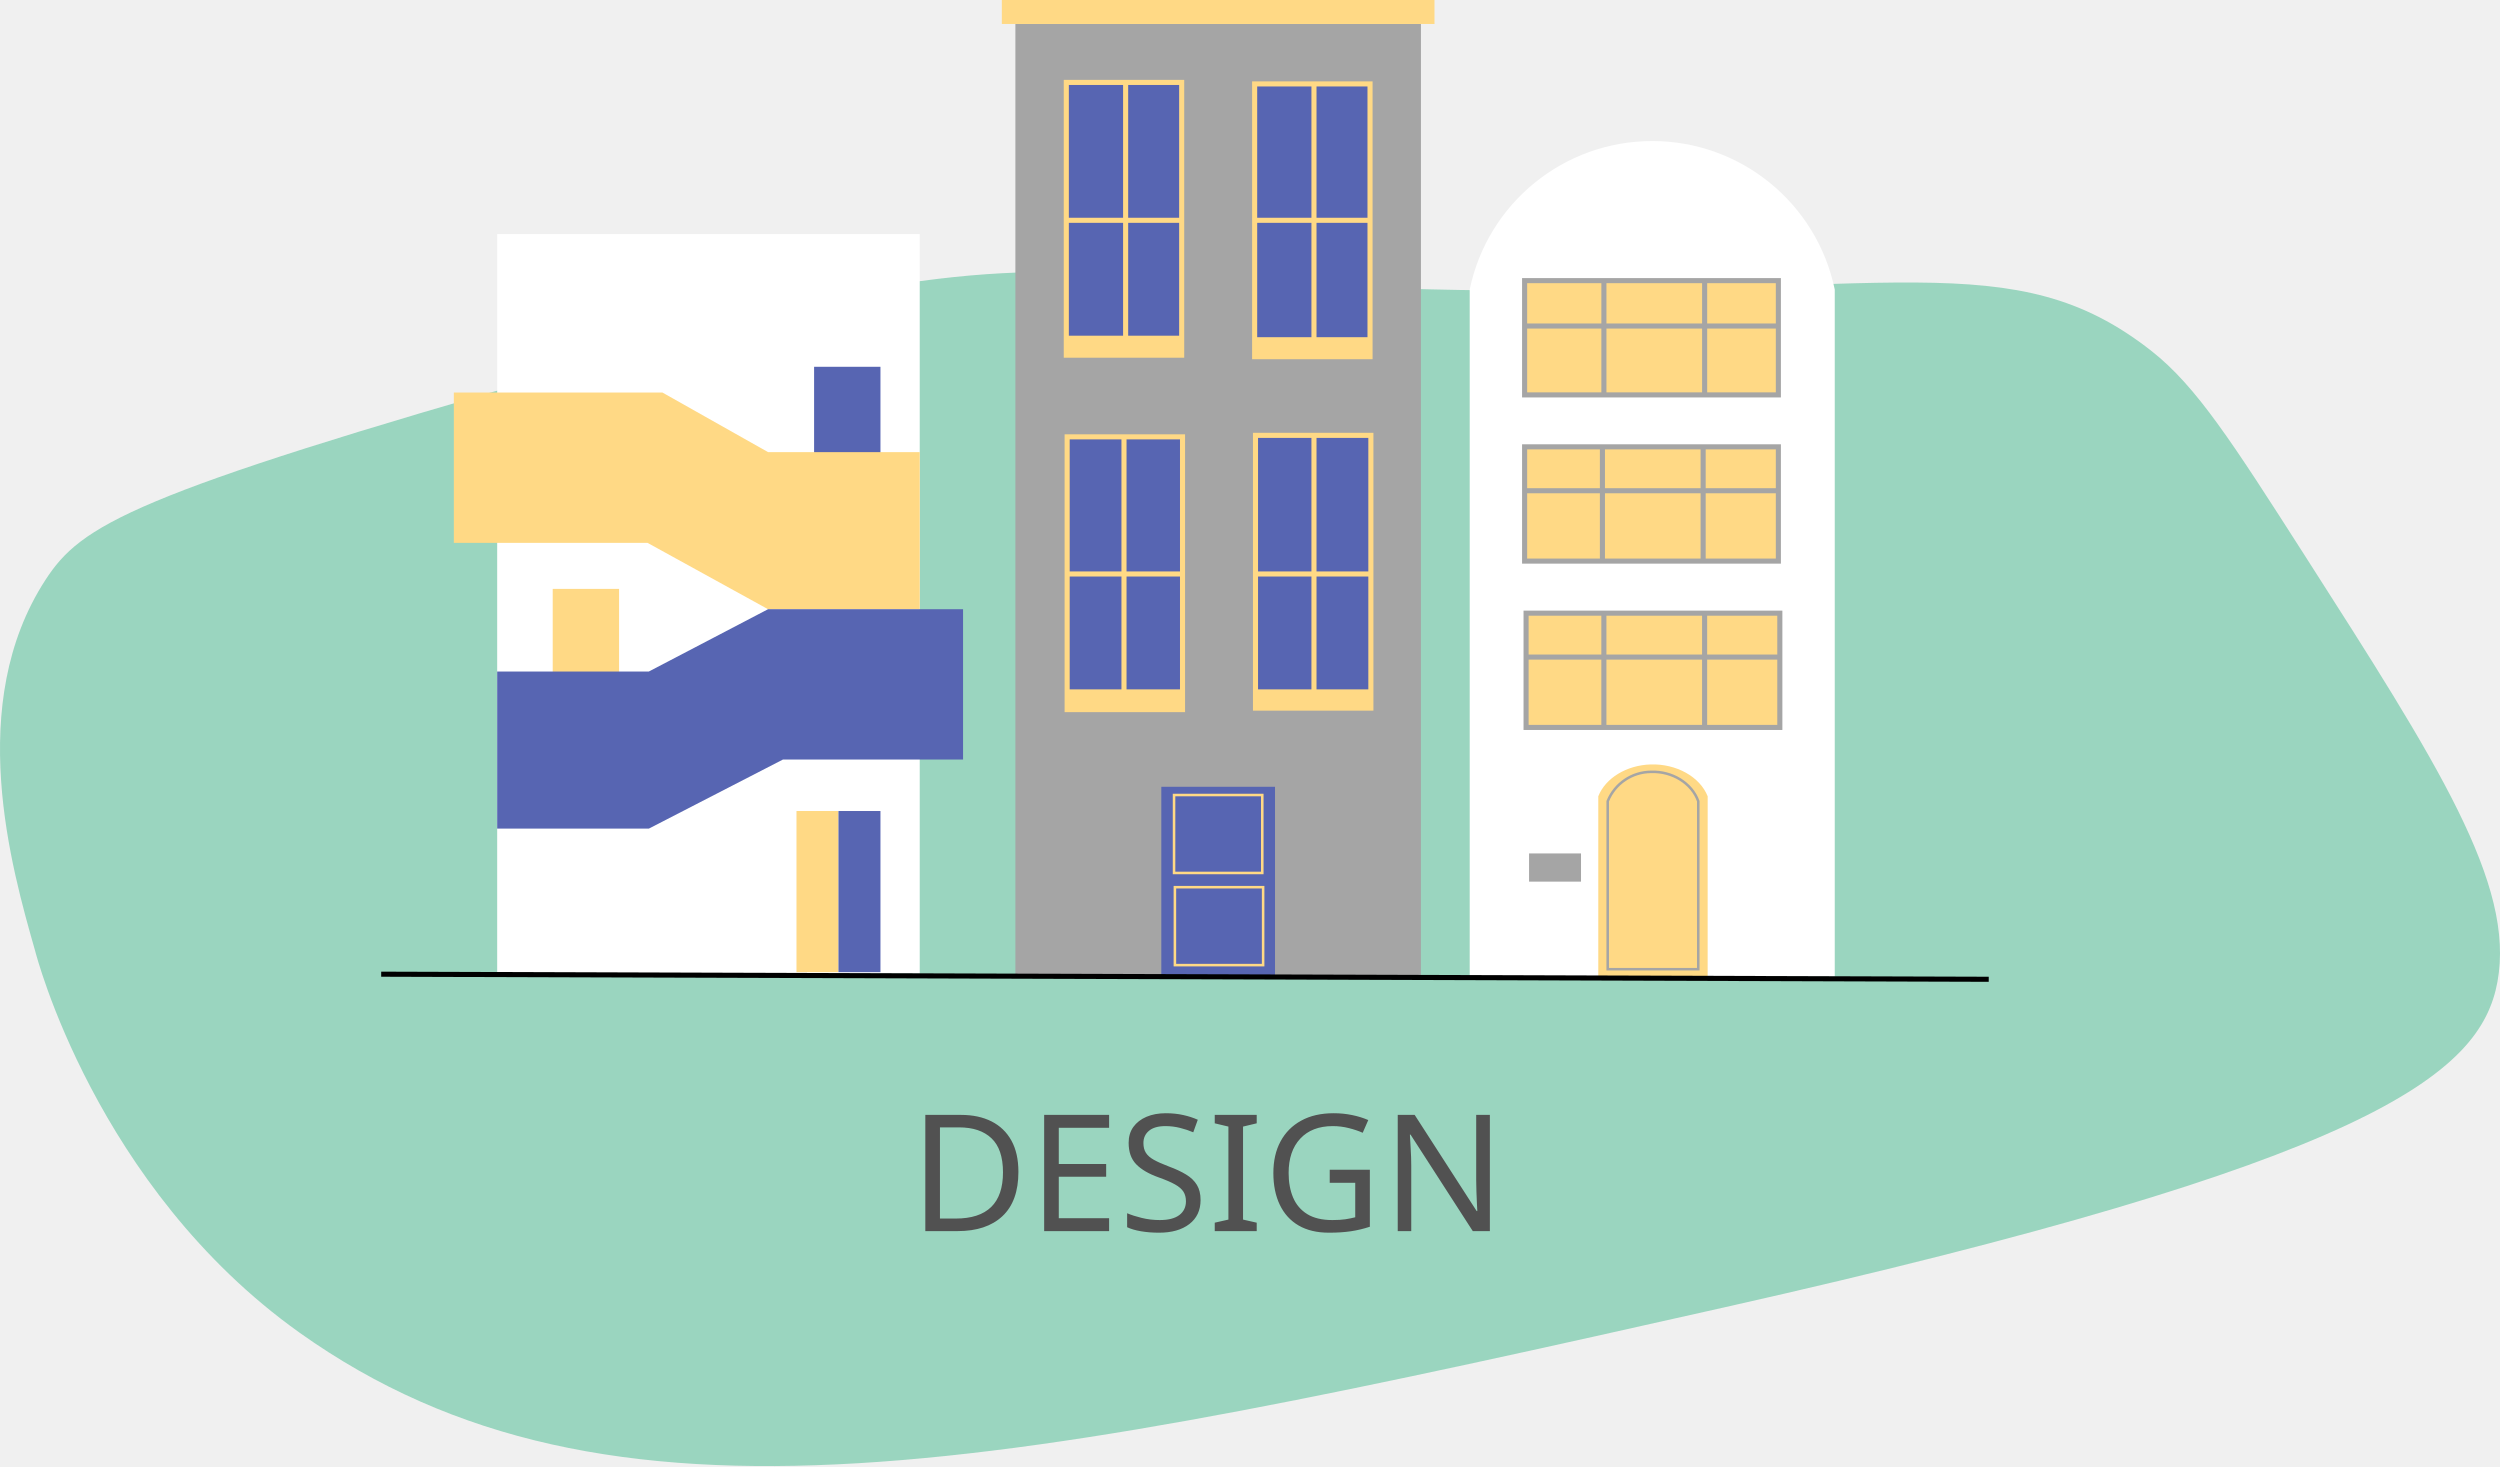
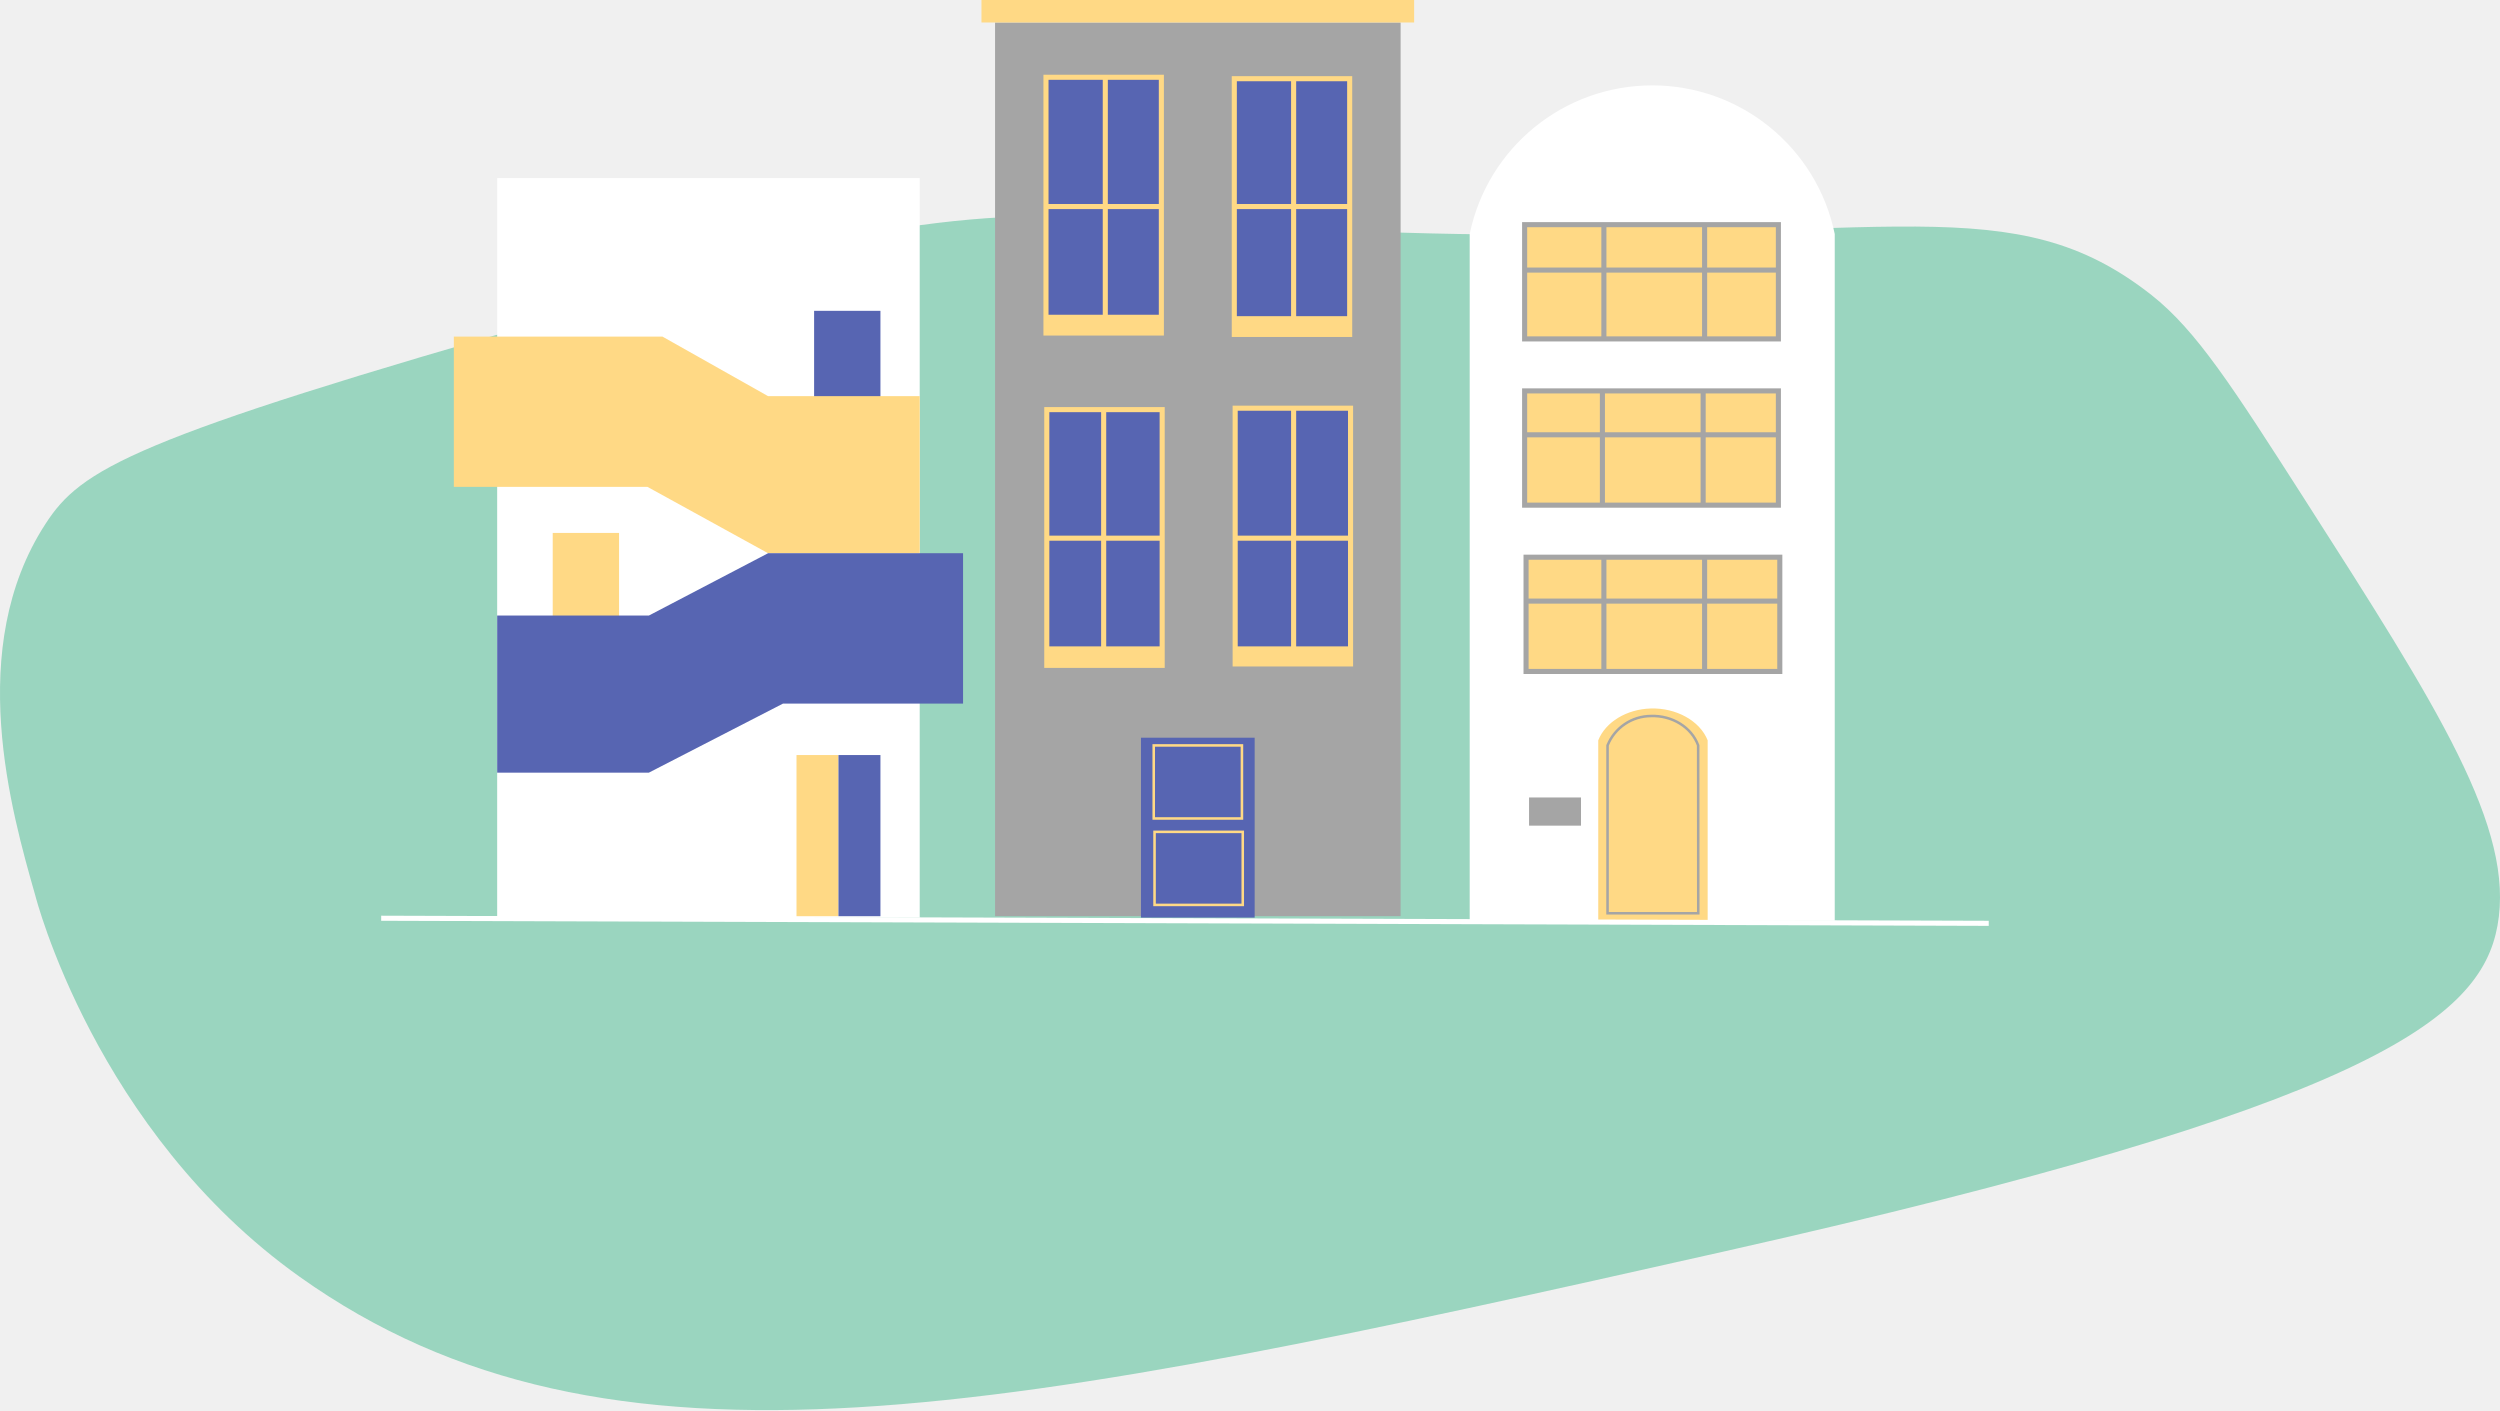
- <svg xmlns="http://www.w3.org/2000/svg" width="491.432" height="288.189" viewBox="0 0 491.432 288.189">
-   <path d="M605,729c7.039-10.834,16.751-16.691,102-41,34.156-9.74,51.234-14.609,59-16,41.467-7.426,54.6-1.1,117,0,84.972,1.495,108.8-9.394,136,12,8.855,6.965,15.9,17.976,30,40,26.373,41.2,41.508,64.848,38,84-3.363,18.36-25.087,35.439-152,64-141.453,31.833-219.29,48.19-280,5-40.268-28.648-52-75-52-75C598.285,785.467,589.142,753.407,605,729Z" transform="translate(-596.069 -615)" fill="#9ad5bf" />
-   <g transform="translate(-596.069 -615)">
-     <rect width="79.717" height="187.36" transform="translate(795.668 619.713)" fill="#a5a5a5" />
-     <rect width="85.053" height="4.713" transform="translate(793 615)" fill="#ffd985" />
-     <rect width="22.681" height="53.616" transform="translate(805.675 631.203)" fill="#5765b2" stroke="#ffd985" stroke-miterlimit="10" stroke-width="1" />
-     <rect width="22.681" height="53.616" transform="translate(842.698 631.497)" fill="#5765b2" stroke="#ffd985" stroke-miterlimit="10" stroke-width="1" />
-     <rect width="22.681" height="53.616" transform="translate(805.841 700.873)" fill="#5765b2" stroke="#ffd985" stroke-miterlimit="10" stroke-width="1" />
-     <rect width="22.681" height="53.616" transform="translate(842.865 700.579)" fill="#5765b2" stroke="#ffd985" stroke-miterlimit="10" stroke-width="1" />
-     <rect width="22.347" height="37.708" transform="translate(824.353 769.661)" fill="#5765b2" />
-     <line y2="53.763" transform="translate(817.015 700.726)" fill="none" stroke="#ffd985" stroke-miterlimit="10" stroke-width="1" />
-     <line y2="53.763" transform="translate(817.337 630.995)" fill="none" stroke="#ffd985" stroke-miterlimit="10" stroke-width="1" />
-     <line y2="53.763" transform="translate(854.36 631.289)" fill="none" stroke="#ffd985" stroke-miterlimit="10" stroke-width="1" />
-     <line y2="53.763" transform="translate(854.36 700.518)" fill="none" stroke="#ffd985" stroke-miterlimit="10" stroke-width="1" />
-     <line x2="22.681" transform="translate(805.675 658.305)" fill="none" stroke="#ffd985" stroke-miterlimit="10" stroke-width="1" />
-     <line x2="22.681" transform="translate(842.698 658.305)" fill="none" stroke="#ffd985" stroke-miterlimit="10" stroke-width="1" />
-     <line x2="22.681" transform="translate(806.008 727.829)" fill="none" stroke="#ffd985" stroke-miterlimit="10" stroke-width="1" />
-     <line x2="22.681" transform="translate(843.031 727.829)" fill="none" stroke="#ffd985" stroke-miterlimit="10" stroke-width="1" />
-     <rect width="22.681" height="3.83" transform="translate(805.675 680.989)" fill="#ffd985" />
-     <rect width="22.681" height="3.83" transform="translate(842.698 681.283)" fill="#ffd985" />
-     <rect width="22.681" height="3.83" transform="translate(805.675 750.512)" fill="#ffd985" />
-     <rect width="22.681" height="3.83" transform="translate(842.698 750.512)" fill="#ffd985" />
-     <rect width="17.344" height="15.319" transform="translate(826.854 771.281)" fill="none" stroke="#ffd985" stroke-miterlimit="10" stroke-width="0.5" />
-     <rect width="17.344" height="15.319" transform="translate(827.021 789.398)" fill="none" stroke="#ffd985" stroke-miterlimit="10" stroke-width="0.5" />
-     <path d="M956.732,806.974H884.973V671.915a36.646,36.646,0,0,1,71.759,0Z" fill="#fff" />
-     <rect width="49.881" height="22.461" transform="translate(895.766 670.165)" fill="#ffd985" stroke="#a5a5a5" stroke-miterlimit="10" stroke-width="1" />
-     <rect width="49.881" height="22.461" transform="translate(895.766 702.836)" fill="#ffd985" stroke="#a5a5a5" stroke-miterlimit="10" stroke-width="1" />
-     <line x2="49.881" transform="translate(896.054 679.087)" fill="none" stroke="#a5a5a5" stroke-miterlimit="10" stroke-width="1" />
-     <line y2="22.461" transform="translate(911.352 670.482)" fill="none" stroke="#a5a5a5" stroke-miterlimit="10" stroke-width="1" />
-     <line y2="22.461" transform="translate(931.154 670.482)" fill="none" stroke="#a5a5a5" stroke-miterlimit="10" stroke-width="1" />
-     <line x2="49.881" transform="translate(895.762 711.466)" fill="none" stroke="#a5a5a5" stroke-miterlimit="10" stroke-width="1" />
-     <line y2="22.461" transform="translate(911.061 702.861)" fill="none" stroke="#a5a5a5" stroke-miterlimit="10" stroke-width="1" />
-     <line y2="22.461" transform="translate(930.862 702.861)" fill="none" stroke="#a5a5a5" stroke-miterlimit="10" stroke-width="1" />
-     <rect width="49.881" height="22.461" transform="translate(896.054 735.532)" fill="#ffd985" stroke="#a5a5a5" stroke-miterlimit="10" stroke-width="1" />
-     <line x2="49.881" transform="translate(896.05 744.163)" fill="none" stroke="#a5a5a5" stroke-miterlimit="10" stroke-width="1" />
-     <line y2="22.461" transform="translate(911.348 735.558)" fill="none" stroke="#a5a5a5" stroke-miterlimit="10" stroke-width="1" />
-     <line y2="22.461" transform="translate(931.15 735.558)" fill="none" stroke="#a5a5a5" stroke-miterlimit="10" stroke-width="1" />
-     <path d="M931.747,807.368h-21.5V771.534c1.417-3.6,5.577-6.12,10.3-6.267,5.037-.157,9.68,2.416,11.205,6.267Z" fill="#ffd985" />
-     <path d="M929.9,805.515h-17.8V772.5a9.252,9.252,0,0,1,8.527-5.774c4.17-.145,8.014,2.226,9.276,5.774Z" fill="none" stroke="#a5a5a5" stroke-miterlimit="10" stroke-width="0.5" />
-     <rect width="10.21" height="5.542" transform="translate(896.642 782.762)" fill="#a5a5a5" />
-     <rect width="83.061" height="145.358" transform="translate(693.802 661.011)" fill="#fff" />
-     <rect width="13.045" height="24.226" transform="translate(756.098 687.101)" fill="#5765b2" />
-     <rect width="13.045" height="24.226" transform="translate(704.717 730.761)" fill="#ffd985" />
-     <path d="M685.282,692.159V721.71h38.07l23.694,13.045h29.817V703.873H747.046l-20.765-11.714Z" fill="#ffd985" />
-     <path d="M785.382,734.754v29.551H749.974l-26.356,13.577H693.8V747h29.817l23.428-12.246Z" fill="#5765b2" />
-     <rect width="8.253" height="31.68" transform="translate(752.637 774.422)" fill="#ffd985" />
-     <rect width="8.253" height="31.68" transform="translate(760.89 774.422)" fill="#5765b2" />
-     <line x2="316" y2="1" transform="translate(671 806.5)" fill="none" stroke="#000" stroke-miterlimit="10" stroke-width="1" />
+ <svg xmlns="http://www.w3.org/2000/svg" viewBox="0 0 491.43 277.19">
+   <defs>
+     <style>.cls-1{fill:#9ad5bf;}.cls-2{fill:#a5a5a5;}.cls-3,.cls-9{fill:#ffd985;}.cls-4,.cls-5{fill:#5765b2;}.cls-4,.cls-6,.cls-7{stroke:#ffd985;}.cls-10,.cls-11,.cls-12,.cls-4,.cls-6,.cls-7,.cls-9{stroke-miterlimit:10;}.cls-10,.cls-11,.cls-12,.cls-6,.cls-7{fill:none;}.cls-11,.cls-7{stroke-width:0.5px;}.cls-8{fill:#fff;}.cls-10,.cls-11,.cls-9{stroke:#a5a5a5;}.cls-12{stroke:#fff;}</style>
+   </defs>
+   <g id="Calque_2" data-name="Calque 2">
+     <g id="socle">
+       <path class="cls-1" d="M8.93,103c7-10.83,16.75-16.69,102-41,34.16-9.74,51.24-14.61,59-16,41.47-7.43,54.61-1.1,117,0,85,1.49,108.8-9.39,136,12,8.86,7,15.9,18,30,40,26.37,41.2,41.51,64.85,38,84-3.36,18.36-25.09,35.44-152,64-141.45,31.83-219.29,48.19-280,5-40.27-28.65-52-75-52-75C2.22,159.47-6.93,127.41,8.93,103Z" />
+     </g>
+     <g id="Design">
+       <rect class="cls-2" x="195.6" y="4.42" width="79.72" height="175.67" />
+       <rect class="cls-3" x="192.93" width="85.05" height="4.42" />
+       <rect class="cls-4" x="205.61" y="15.19" width="22.68" height="50.27" />
+       <rect class="cls-4" x="242.63" y="15.47" width="22.68" height="50.27" />
+       <rect class="cls-4" x="205.77" y="80.52" width="22.68" height="50.27" />
+       <rect class="cls-4" x="242.8" y="80.24" width="22.68" height="50.27" />
+       <rect class="cls-5" x="224.28" y="145.01" width="22.35" height="35.36" />
+       <line class="cls-6" x1="216.95" y1="80.38" x2="216.95" y2="130.79" />
+       <line class="cls-6" x1="217.27" y1="15" x2="217.27" y2="65.41" />
+       <line class="cls-6" x1="254.29" y1="15.27" x2="254.29" y2="65.68" />
+       <line class="cls-6" x1="254.29" y1="80.18" x2="254.29" y2="130.59" />
+       <line class="cls-6" x1="205.61" y1="40.6" x2="228.29" y2="40.6" />
+       <line class="cls-6" x1="242.63" y1="40.6" x2="265.31" y2="40.6" />
+       <line class="cls-6" x1="205.94" y1="105.79" x2="228.62" y2="105.79" />
+       <line class="cls-6" x1="242.96" y1="105.79" x2="265.64" y2="105.79" />
+       <rect class="cls-3" x="205.61" y="61.87" width="22.68" height="3.59" />
+       <rect class="cls-3" x="242.63" y="62.15" width="22.68" height="3.59" />
+       <rect class="cls-3" x="205.61" y="127.06" width="22.68" height="3.59" />
+       <rect class="cls-3" x="242.63" y="127.06" width="22.68" height="3.59" />
+       <rect class="cls-7" x="226.79" y="146.53" width="17.34" height="14.36" />
+       <rect class="cls-7" x="226.95" y="163.52" width="17.34" height="14.36" />
+       <path class="cls-8" d="M360.66,181H288.9v-135a36.64,36.64,0,0,1,71.76,0Z" />
+       <rect class="cls-9" x="299.7" y="44.16" width="49.88" height="22.46" />
+       <rect class="cls-9" x="299.7" y="76.84" width="49.88" height="22.46" />
+       <line class="cls-10" x1="299.98" y1="53.09" x2="349.87" y2="53.09" />
+       <line class="cls-10" x1="315.28" y1="44.48" x2="315.28" y2="66.94" />
+       <line class="cls-10" x1="335.08" y1="44.48" x2="335.08" y2="66.94" />
+       <line class="cls-10" x1="299.69" y1="85.47" x2="349.57" y2="85.47" />
+       <line class="cls-10" x1="314.99" y1="76.86" x2="314.99" y2="99.32" />
+       <line class="cls-10" x1="334.79" y1="76.86" x2="334.79" y2="99.32" />
+       <rect class="cls-9" x="299.98" y="109.53" width="49.88" height="22.46" />
+       <line class="cls-10" x1="299.98" y1="118.16" x2="349.86" y2="118.16" />
+       <line class="cls-10" x1="315.28" y1="109.56" x2="315.28" y2="132.02" />
+       <line class="cls-10" x1="335.08" y1="109.56" x2="335.08" y2="132.02" />
+       <path class="cls-3" d="M335.68,181.37H314.17V145.53c1.42-3.6,5.58-6.12,10.3-6.26,5-.16,9.68,2.41,11.21,6.26Z" />
+       <path class="cls-11" d="M333.83,179.52H316v-33a9.25,9.25,0,0,1,8.53-5.77c4.17-.15,8,2.22,9.28,5.77Z" />
+       <rect class="cls-2" x="300.57" y="156.76" width="10.21" height="5.54" />
+       <rect class="cls-8" x="97.73" y="35.01" width="83.06" height="145.36" />
+       <rect class="cls-5" x="160.03" y="61.1" width="13.04" height="24.23" />
+       <rect class="cls-3" x="108.65" y="104.76" width="13.04" height="24.23" />
+       <polygon class="cls-3" points="89.21 66.16 89.21 95.71 127.28 95.71 150.98 108.75 180.79 108.75 180.79 77.87 150.98 77.87 130.21 66.16 89.21 66.16" />
+       <polygon class="cls-5" points="189.31 108.75 189.31 138.31 153.91 138.31 127.55 151.88 97.73 151.88 97.73 121 127.55 121 150.98 108.75 189.31 108.75" />
+       <rect class="cls-3" x="156.57" y="148.42" width="8.25" height="31.68" />
+       <rect class="cls-5" x="164.82" y="148.42" width="8.25" height="31.68" />
+       <line class="cls-12" x1="74.93" y1="180.5" x2="390.93" y2="181.5" />
+     </g>
  </g>
-   <text transform="translate(178.785 210.002)" fill="#515151" font-size="32" font-family="DIN-Medium, DIN" font-weight="500">
-     <tspan x="0" y="32">DESIGN</tspan>
-   </text>
</svg>
